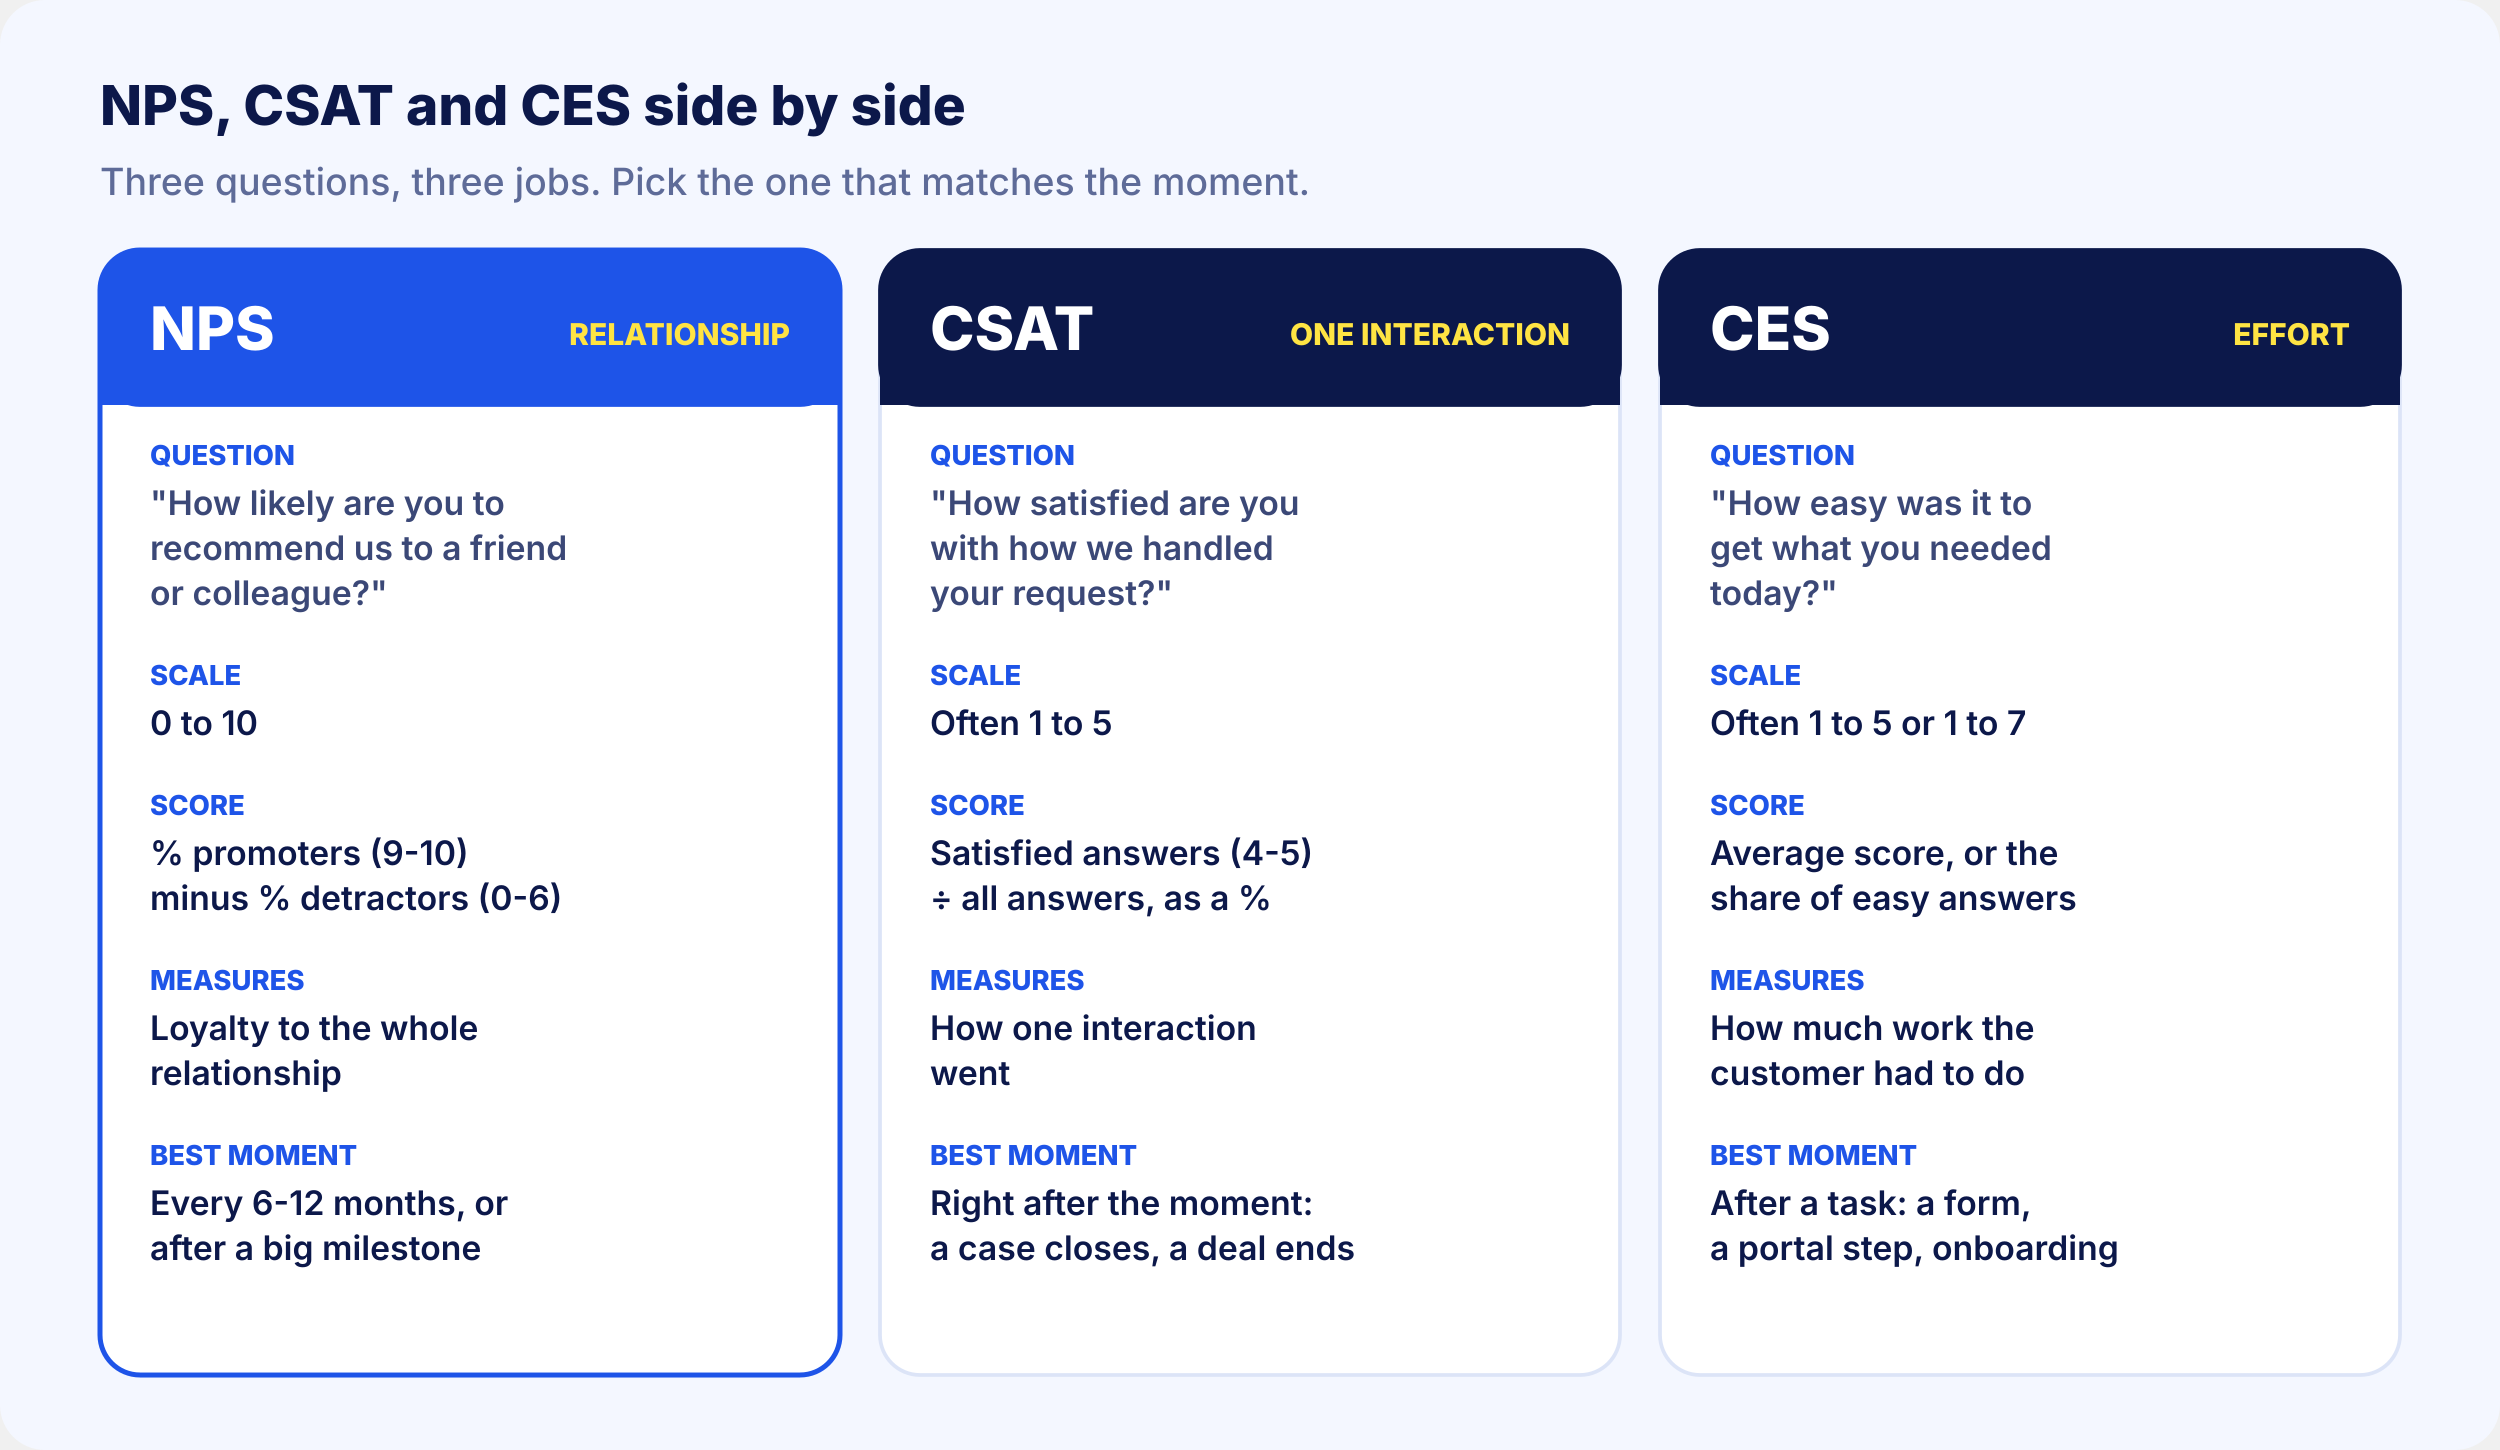
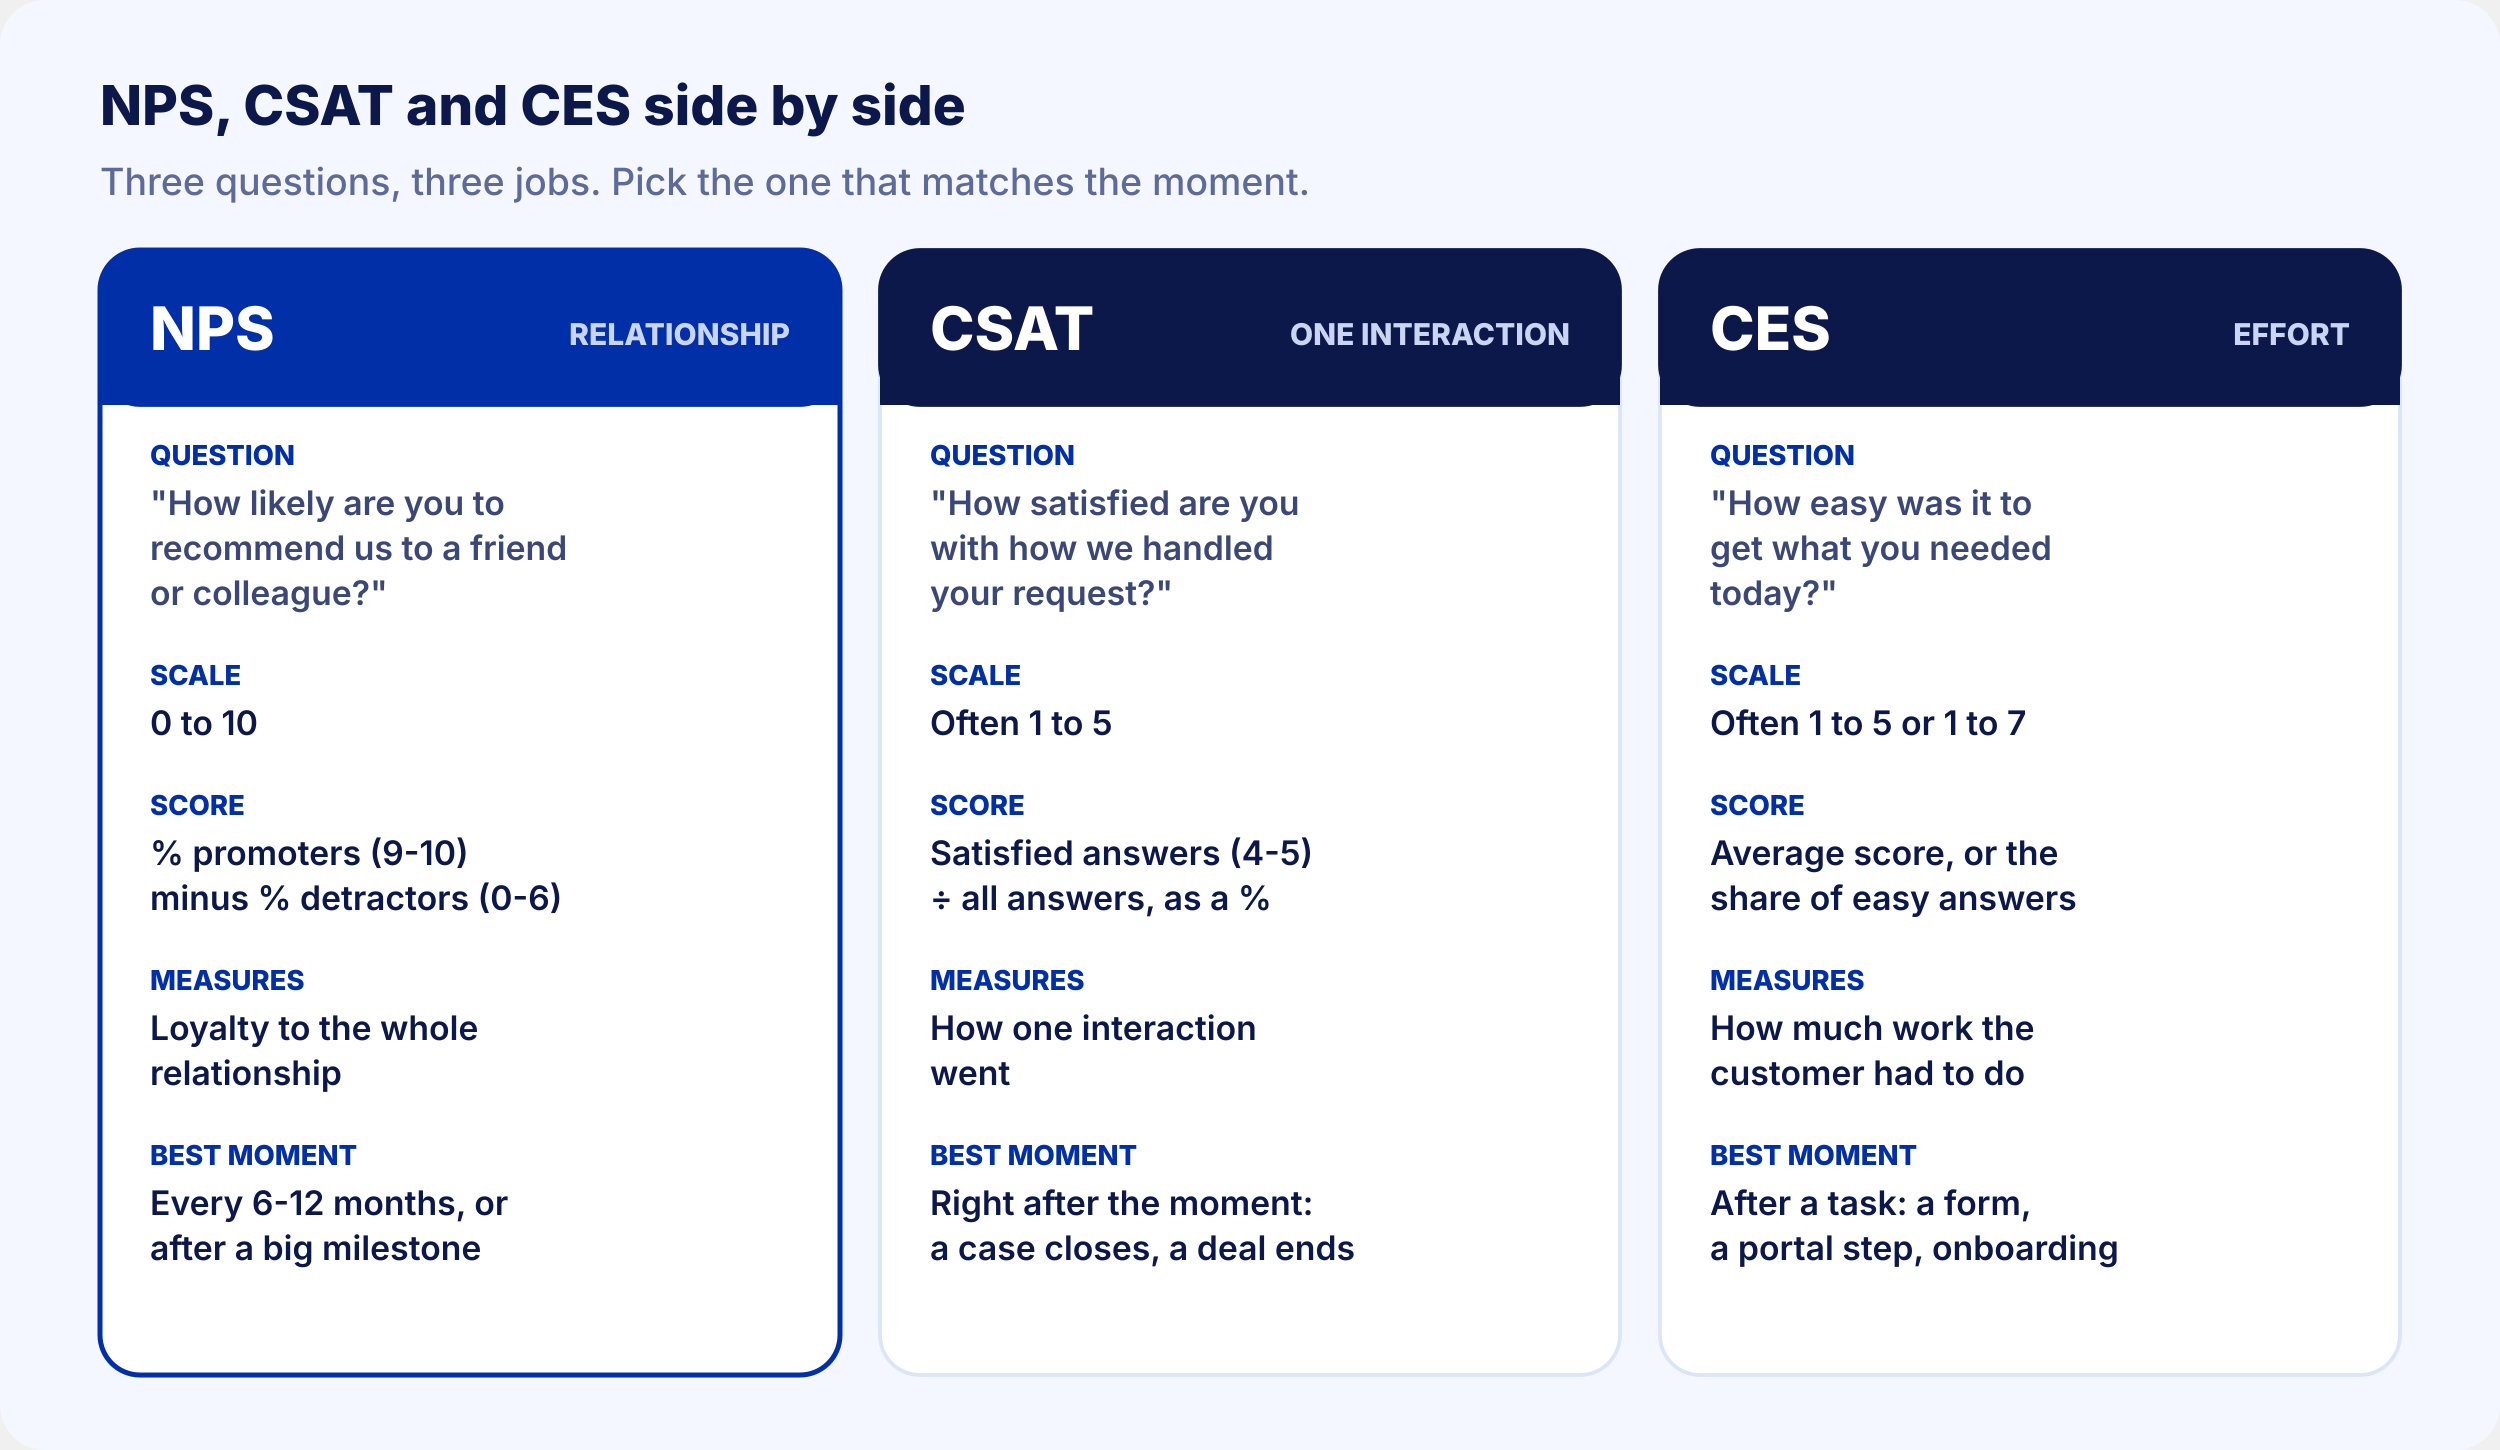
<svg xmlns="http://www.w3.org/2000/svg" viewBox="0 0 1000 580" role="img" aria-label="Comparison of NPS, CSAT and CES: the question each asks, the scale, how the score is calculated, what it measures and the best moment to send it">
  <defs>
    <marker id="ah" viewBox="0 0 10 10" refX="8" refY="5" markerWidth="7" markerHeight="7" orient="auto-start-reverse">
-       <path d="M0 0L10 5L0 10z" fill="#1E54E8" />
+       <path d="M0 0L10 5L0 10z" fill="#002FA7" />
    </marker>
    <marker id="ahs" viewBox="0 0 10 10" refX="9" refY="5" markerWidth="4" markerHeight="4" orient="auto">
-       <path d="M0 0L10 5L0 10z" fill="#1E54E8" />
+       <path d="M0 0L10 5L0 10z" fill="#002FA7" />
    </marker>
    <marker id="aha" viewBox="0 0 10 10" refX="8" refY="5" markerWidth="5" markerHeight="5" orient="auto-start-reverse">
      <path d="M0 0L10 5L0 10z" fill="#E9A52B" />
    </marker>
    <marker id="ahr" viewBox="0 0 10 10" refX="8" refY="5" markerWidth="6" markerHeight="6" orient="auto-start-reverse">
      <path d="M0 0L10 5L0 10z" fill="#EB5757" />
    </marker>
    <marker id="ahg" viewBox="0 0 10 10" refX="8" refY="5" markerWidth="6" markerHeight="6" orient="auto-start-reverse">
      <path d="M0 0L10 5L0 10z" fill="#23A96A" />
    </marker>
  </defs>
  <rect width="1000" height="580" rx="18" fill="#F4F7FF" />
  <text x="40" y="50" font-size="22" font-weight="800" fill="#0C184A" text-anchor="start" font-family="Inter, Arial, sans-serif">NPS, CSAT and CES side by side</text>
  <text x="40" y="78" font-size="15" font-weight="500" fill="#5E6B98" text-anchor="start" font-family="Inter, Arial, sans-serif">Three questions, three jobs. Pick the one that matches the moment.</text>
-   <rect x="40" y="100" width="296" height="450" rx="16" fill="#FFFFFF" stroke="#1E54E8" stroke-width="2" />
-   <rect x="40" y="100" width="296" height="62" rx="16" fill="#1E54E8" stroke="#1E54E8" stroke-width="1.5" />
-   <rect x="40" y="140" width="296" height="22" fill="#1E54E8" />
+   <rect x="40" y="100" width="296" height="450" rx="16" fill="#FFFFFF" stroke="#002FA7" stroke-width="2" />
+   <rect x="40" y="100" width="296" height="62" rx="16" fill="#002FA7" stroke="#002FA7" stroke-width="1.5" />
+   <rect x="40" y="140" width="296" height="22" fill="#002FA7" />
  <text x="60" y="140" font-size="24" font-weight="800" fill="#FFFFFF" text-anchor="start" font-family="Inter, Arial, sans-serif">NPS</text>
-   <text x="316" y="138" font-size="12" font-weight="800" fill="#FFE443" text-anchor="end" font-family="Inter, Arial, sans-serif">RELATIONSHIP</text>
-   <text x="60" y="186" font-size="11" font-weight="800" fill="#1E54E8" text-anchor="start" font-family="Inter, Arial, sans-serif">QUESTION</text>
+   <text x="316" y="138" font-size="12" font-weight="800" fill="#C9D5F2" text-anchor="end" font-family="Inter, Arial, sans-serif">RELATIONSHIP</text>
+   <text x="60" y="186" font-size="11" font-weight="800" fill="#002FA7" text-anchor="start" font-family="Inter, Arial, sans-serif">QUESTION</text>
  <text x="60" y="206" font-size="13.5" font-weight="600" fill="#3B4877" text-anchor="start" font-family="Inter, Arial, sans-serif">"How likely are you to</text>
  <text x="60" y="224" font-size="13.5" font-weight="600" fill="#3B4877" text-anchor="start" font-family="Inter, Arial, sans-serif">recommend us to a friend</text>
  <text x="60" y="242" font-size="13.5" font-weight="600" fill="#3B4877" text-anchor="start" font-family="Inter, Arial, sans-serif">or colleague?"</text>
-   <text x="60" y="274" font-size="11" font-weight="800" fill="#1E54E8" text-anchor="start" font-family="Inter, Arial, sans-serif">SCALE</text>
+   <text x="60" y="274" font-size="11" font-weight="800" fill="#002FA7" text-anchor="start" font-family="Inter, Arial, sans-serif">SCALE</text>
  <text x="60" y="294" font-size="13.5" font-weight="600" fill="#0C184A" text-anchor="start" font-family="Inter, Arial, sans-serif">0 to 10</text>
-   <text x="60" y="326" font-size="11" font-weight="800" fill="#1E54E8" text-anchor="start" font-family="Inter, Arial, sans-serif">SCORE</text>
+   <text x="60" y="326" font-size="11" font-weight="800" fill="#002FA7" text-anchor="start" font-family="Inter, Arial, sans-serif">SCORE</text>
  <text x="60" y="346" font-size="13.5" font-weight="600" fill="#0C184A" text-anchor="start" font-family="Inter, Arial, sans-serif">% promoters (9-10)</text>
  <text x="60" y="364" font-size="13.5" font-weight="600" fill="#0C184A" text-anchor="start" font-family="Inter, Arial, sans-serif">minus % detractors (0-6)</text>
-   <text x="60" y="396" font-size="11" font-weight="800" fill="#1E54E8" text-anchor="start" font-family="Inter, Arial, sans-serif">MEASURES</text>
+   <text x="60" y="396" font-size="11" font-weight="800" fill="#002FA7" text-anchor="start" font-family="Inter, Arial, sans-serif">MEASURES</text>
  <text x="60" y="416" font-size="13.5" font-weight="600" fill="#0C184A" text-anchor="start" font-family="Inter, Arial, sans-serif">Loyalty to the whole</text>
  <text x="60" y="434" font-size="13.5" font-weight="600" fill="#0C184A" text-anchor="start" font-family="Inter, Arial, sans-serif">relationship</text>
-   <text x="60" y="466" font-size="11" font-weight="800" fill="#1E54E8" text-anchor="start" font-family="Inter, Arial, sans-serif">BEST MOMENT</text>
+   <text x="60" y="466" font-size="11" font-weight="800" fill="#002FA7" text-anchor="start" font-family="Inter, Arial, sans-serif">BEST MOMENT</text>
  <text x="60" y="486" font-size="13.5" font-weight="600" fill="#0C184A" text-anchor="start" font-family="Inter, Arial, sans-serif">Every 6-12 months, or</text>
  <text x="60" y="504" font-size="13.5" font-weight="600" fill="#0C184A" text-anchor="start" font-family="Inter, Arial, sans-serif">after a big milestone</text>
  <rect x="352" y="100" width="296" height="450" rx="16" fill="#FFFFFF" stroke="#DCE4F7" stroke-width="1.5" />
  <rect x="352" y="100" width="296" height="62" rx="16" fill="#0C184A" stroke="#0C184A" stroke-width="1.5" />
  <rect x="352" y="140" width="296" height="22" fill="#0C184A" />
  <text x="372" y="140" font-size="24" font-weight="800" fill="#FFFFFF" text-anchor="start" font-family="Inter, Arial, sans-serif">CSAT</text>
-   <text x="628" y="138" font-size="12" font-weight="800" fill="#FFE443" text-anchor="end" font-family="Inter, Arial, sans-serif">ONE INTERACTION</text>
-   <text x="372" y="186" font-size="11" font-weight="800" fill="#1E54E8" text-anchor="start" font-family="Inter, Arial, sans-serif">QUESTION</text>
+   <text x="628" y="138" font-size="12" font-weight="800" fill="#C9D5F2" text-anchor="end" font-family="Inter, Arial, sans-serif">ONE INTERACTION</text>
+   <text x="372" y="186" font-size="11" font-weight="800" fill="#002FA7" text-anchor="start" font-family="Inter, Arial, sans-serif">QUESTION</text>
  <text x="372" y="206" font-size="13.5" font-weight="600" fill="#3B4877" text-anchor="start" font-family="Inter, Arial, sans-serif">"How satisfied are you</text>
  <text x="372" y="224" font-size="13.5" font-weight="600" fill="#3B4877" text-anchor="start" font-family="Inter, Arial, sans-serif">with how we handled</text>
  <text x="372" y="242" font-size="13.5" font-weight="600" fill="#3B4877" text-anchor="start" font-family="Inter, Arial, sans-serif">your request?"</text>
-   <text x="372" y="274" font-size="11" font-weight="800" fill="#1E54E8" text-anchor="start" font-family="Inter, Arial, sans-serif">SCALE</text>
+   <text x="372" y="274" font-size="11" font-weight="800" fill="#002FA7" text-anchor="start" font-family="Inter, Arial, sans-serif">SCALE</text>
  <text x="372" y="294" font-size="13.5" font-weight="600" fill="#0C184A" text-anchor="start" font-family="Inter, Arial, sans-serif">Often 1 to 5</text>
-   <text x="372" y="326" font-size="11" font-weight="800" fill="#1E54E8" text-anchor="start" font-family="Inter, Arial, sans-serif">SCORE</text>
+   <text x="372" y="326" font-size="11" font-weight="800" fill="#002FA7" text-anchor="start" font-family="Inter, Arial, sans-serif">SCORE</text>
  <text x="372" y="346" font-size="13.5" font-weight="600" fill="#0C184A" text-anchor="start" font-family="Inter, Arial, sans-serif">Satisfied answers (4-5)</text>
  <text x="372" y="364" font-size="13.5" font-weight="600" fill="#0C184A" text-anchor="start" font-family="Inter, Arial, sans-serif">÷ all answers, as a %</text>
-   <text x="372" y="396" font-size="11" font-weight="800" fill="#1E54E8" text-anchor="start" font-family="Inter, Arial, sans-serif">MEASURES</text>
+   <text x="372" y="396" font-size="11" font-weight="800" fill="#002FA7" text-anchor="start" font-family="Inter, Arial, sans-serif">MEASURES</text>
  <text x="372" y="416" font-size="13.5" font-weight="600" fill="#0C184A" text-anchor="start" font-family="Inter, Arial, sans-serif">How one interaction</text>
  <text x="372" y="434" font-size="13.5" font-weight="600" fill="#0C184A" text-anchor="start" font-family="Inter, Arial, sans-serif">went</text>
-   <text x="372" y="466" font-size="11" font-weight="800" fill="#1E54E8" text-anchor="start" font-family="Inter, Arial, sans-serif">BEST MOMENT</text>
+   <text x="372" y="466" font-size="11" font-weight="800" fill="#002FA7" text-anchor="start" font-family="Inter, Arial, sans-serif">BEST MOMENT</text>
  <text x="372" y="486" font-size="13.5" font-weight="600" fill="#0C184A" text-anchor="start" font-family="Inter, Arial, sans-serif">Right after the moment:</text>
  <text x="372" y="504" font-size="13.5" font-weight="600" fill="#0C184A" text-anchor="start" font-family="Inter, Arial, sans-serif">a case closes, a deal ends</text>
  <rect x="664" y="100" width="296" height="450" rx="16" fill="#FFFFFF" stroke="#DCE4F7" stroke-width="1.5" />
  <rect x="664" y="100" width="296" height="62" rx="16" fill="#0C184A" stroke="#0C184A" stroke-width="1.5" />
  <rect x="664" y="140" width="296" height="22" fill="#0C184A" />
  <text x="684" y="140" font-size="24" font-weight="800" fill="#FFFFFF" text-anchor="start" font-family="Inter, Arial, sans-serif">CES</text>
-   <text x="940" y="138" font-size="12" font-weight="800" fill="#FFE443" text-anchor="end" font-family="Inter, Arial, sans-serif">EFFORT</text>
-   <text x="684" y="186" font-size="11" font-weight="800" fill="#1E54E8" text-anchor="start" font-family="Inter, Arial, sans-serif">QUESTION</text>
+   <text x="940" y="138" font-size="12" font-weight="800" fill="#C9D5F2" text-anchor="end" font-family="Inter, Arial, sans-serif">EFFORT</text>
+   <text x="684" y="186" font-size="11" font-weight="800" fill="#002FA7" text-anchor="start" font-family="Inter, Arial, sans-serif">QUESTION</text>
  <text x="684" y="206" font-size="13.5" font-weight="600" fill="#3B4877" text-anchor="start" font-family="Inter, Arial, sans-serif">"How easy was it to</text>
  <text x="684" y="224" font-size="13.5" font-weight="600" fill="#3B4877" text-anchor="start" font-family="Inter, Arial, sans-serif">get what you needed</text>
  <text x="684" y="242" font-size="13.5" font-weight="600" fill="#3B4877" text-anchor="start" font-family="Inter, Arial, sans-serif">today?"</text>
-   <text x="684" y="274" font-size="11" font-weight="800" fill="#1E54E8" text-anchor="start" font-family="Inter, Arial, sans-serif">SCALE</text>
+   <text x="684" y="274" font-size="11" font-weight="800" fill="#002FA7" text-anchor="start" font-family="Inter, Arial, sans-serif">SCALE</text>
  <text x="684" y="294" font-size="13.5" font-weight="600" fill="#0C184A" text-anchor="start" font-family="Inter, Arial, sans-serif">Often 1 to 5 or 1 to 7</text>
-   <text x="684" y="326" font-size="11" font-weight="800" fill="#1E54E8" text-anchor="start" font-family="Inter, Arial, sans-serif">SCORE</text>
+   <text x="684" y="326" font-size="11" font-weight="800" fill="#002FA7" text-anchor="start" font-family="Inter, Arial, sans-serif">SCORE</text>
  <text x="684" y="346" font-size="13.5" font-weight="600" fill="#0C184A" text-anchor="start" font-family="Inter, Arial, sans-serif">Average score, or the</text>
  <text x="684" y="364" font-size="13.5" font-weight="600" fill="#0C184A" text-anchor="start" font-family="Inter, Arial, sans-serif">share of easy answers</text>
-   <text x="684" y="396" font-size="11" font-weight="800" fill="#1E54E8" text-anchor="start" font-family="Inter, Arial, sans-serif">MEASURES</text>
+   <text x="684" y="396" font-size="11" font-weight="800" fill="#002FA7" text-anchor="start" font-family="Inter, Arial, sans-serif">MEASURES</text>
  <text x="684" y="416" font-size="13.5" font-weight="600" fill="#0C184A" text-anchor="start" font-family="Inter, Arial, sans-serif">How much work the</text>
  <text x="684" y="434" font-size="13.5" font-weight="600" fill="#0C184A" text-anchor="start" font-family="Inter, Arial, sans-serif">customer had to do</text>
-   <text x="684" y="466" font-size="11" font-weight="800" fill="#1E54E8" text-anchor="start" font-family="Inter, Arial, sans-serif">BEST MOMENT</text>
+   <text x="684" y="466" font-size="11" font-weight="800" fill="#002FA7" text-anchor="start" font-family="Inter, Arial, sans-serif">BEST MOMENT</text>
  <text x="684" y="486" font-size="13.5" font-weight="600" fill="#0C184A" text-anchor="start" font-family="Inter, Arial, sans-serif">After a task: a form,</text>
  <text x="684" y="504" font-size="13.5" font-weight="600" fill="#0C184A" text-anchor="start" font-family="Inter, Arial, sans-serif">a portal step, onboarding</text>
</svg>
